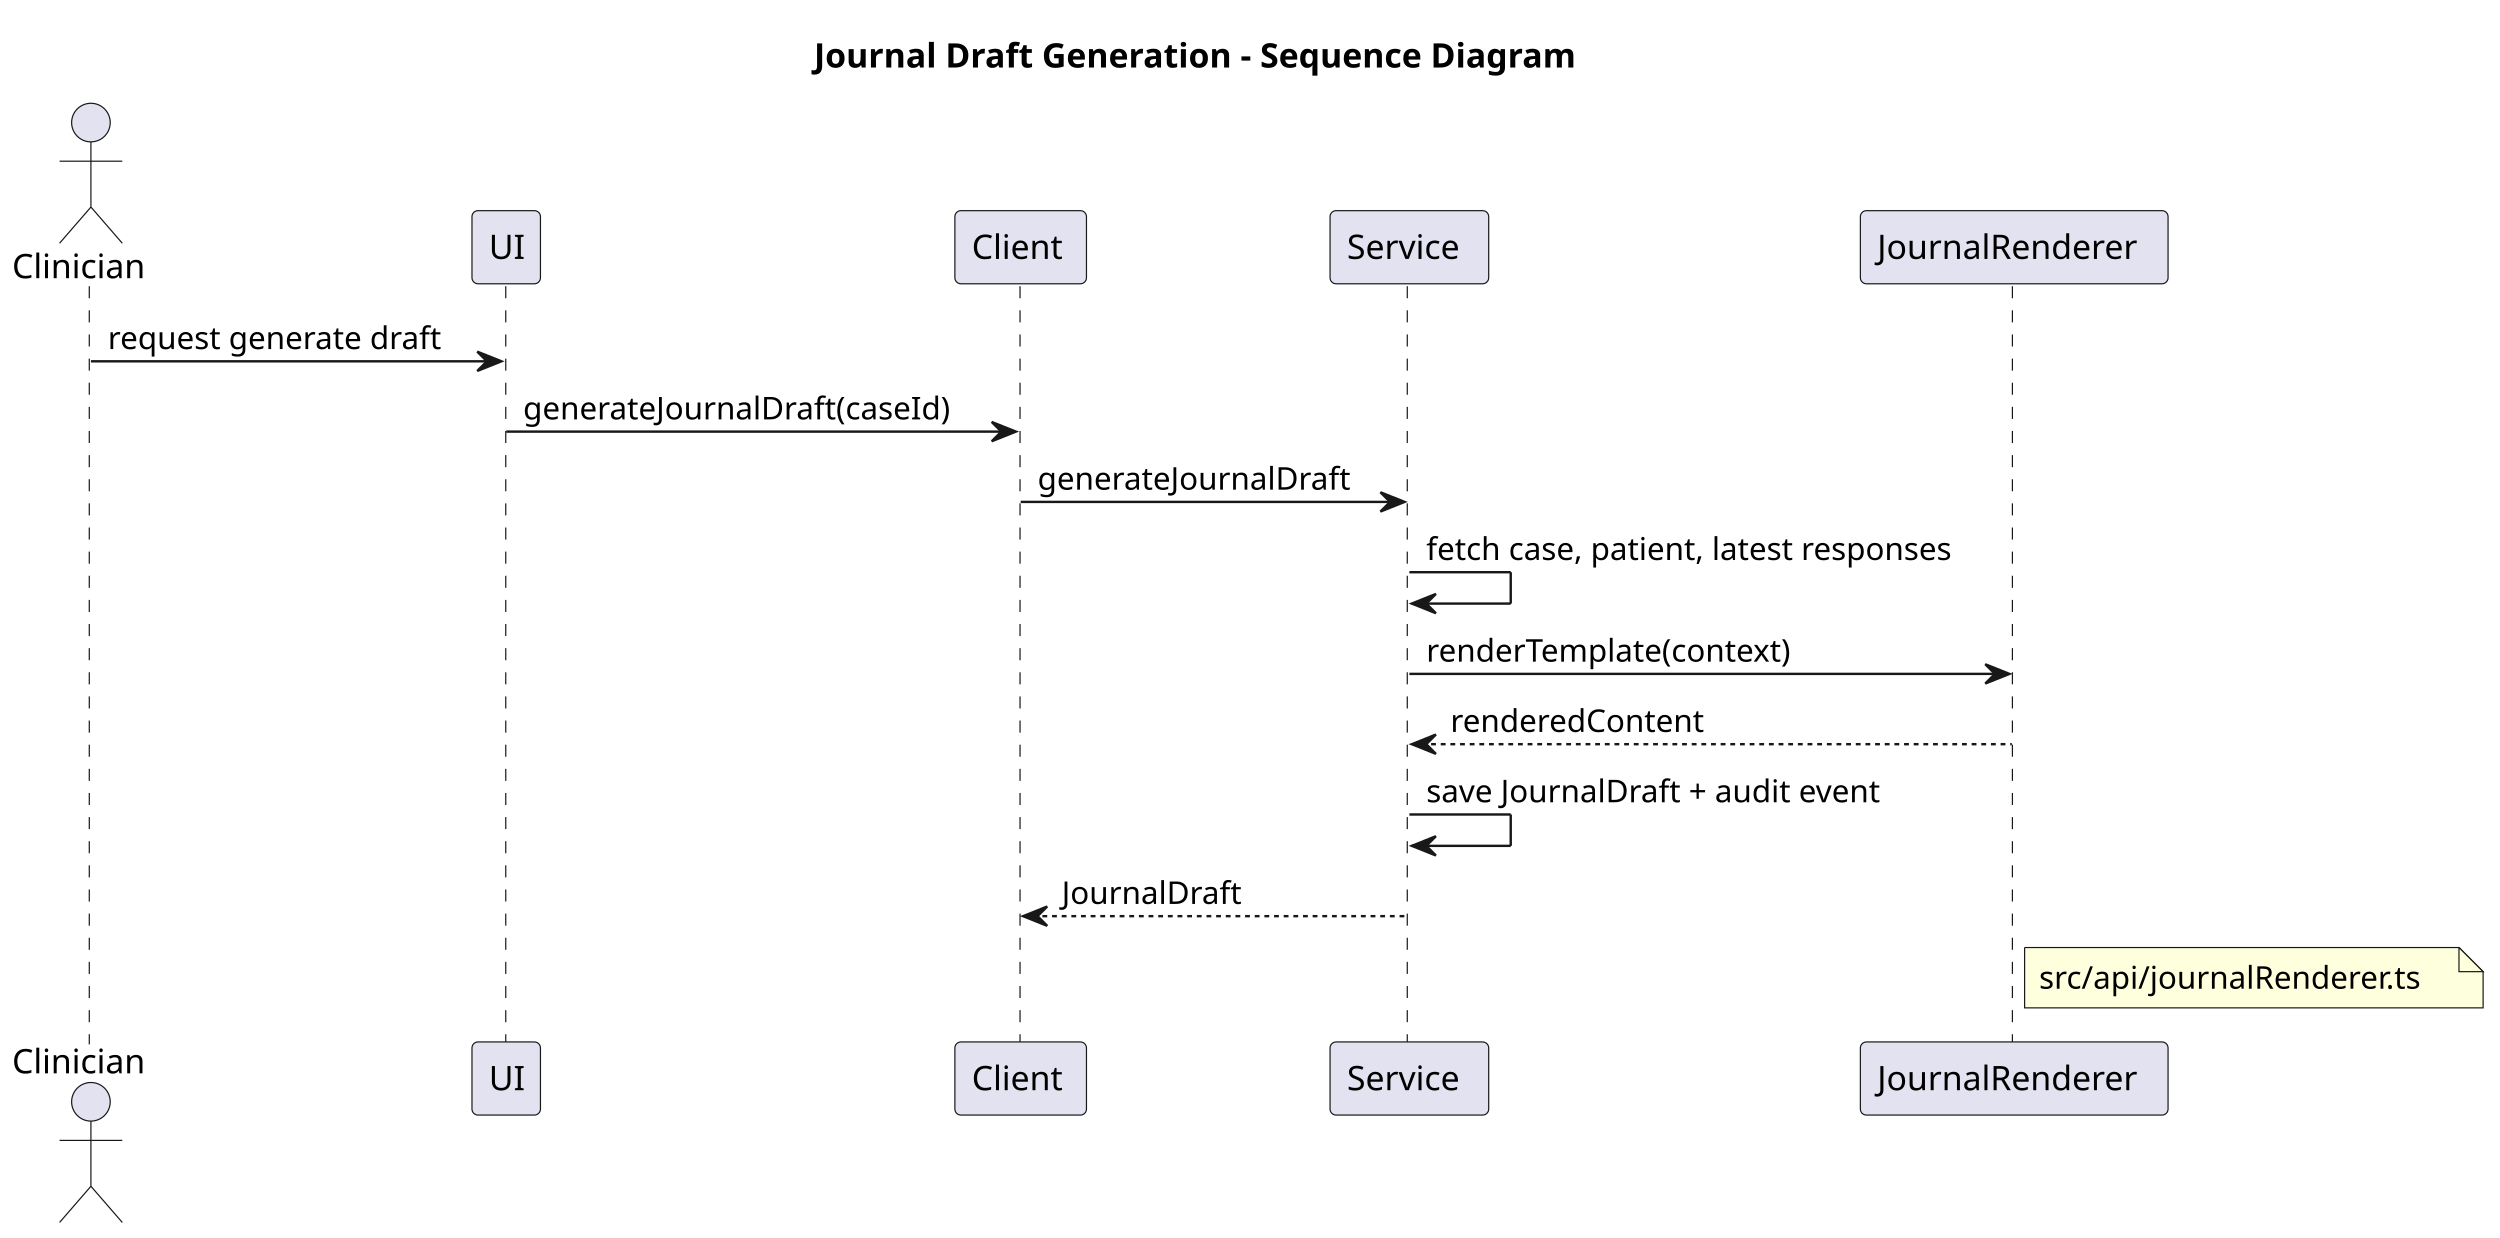
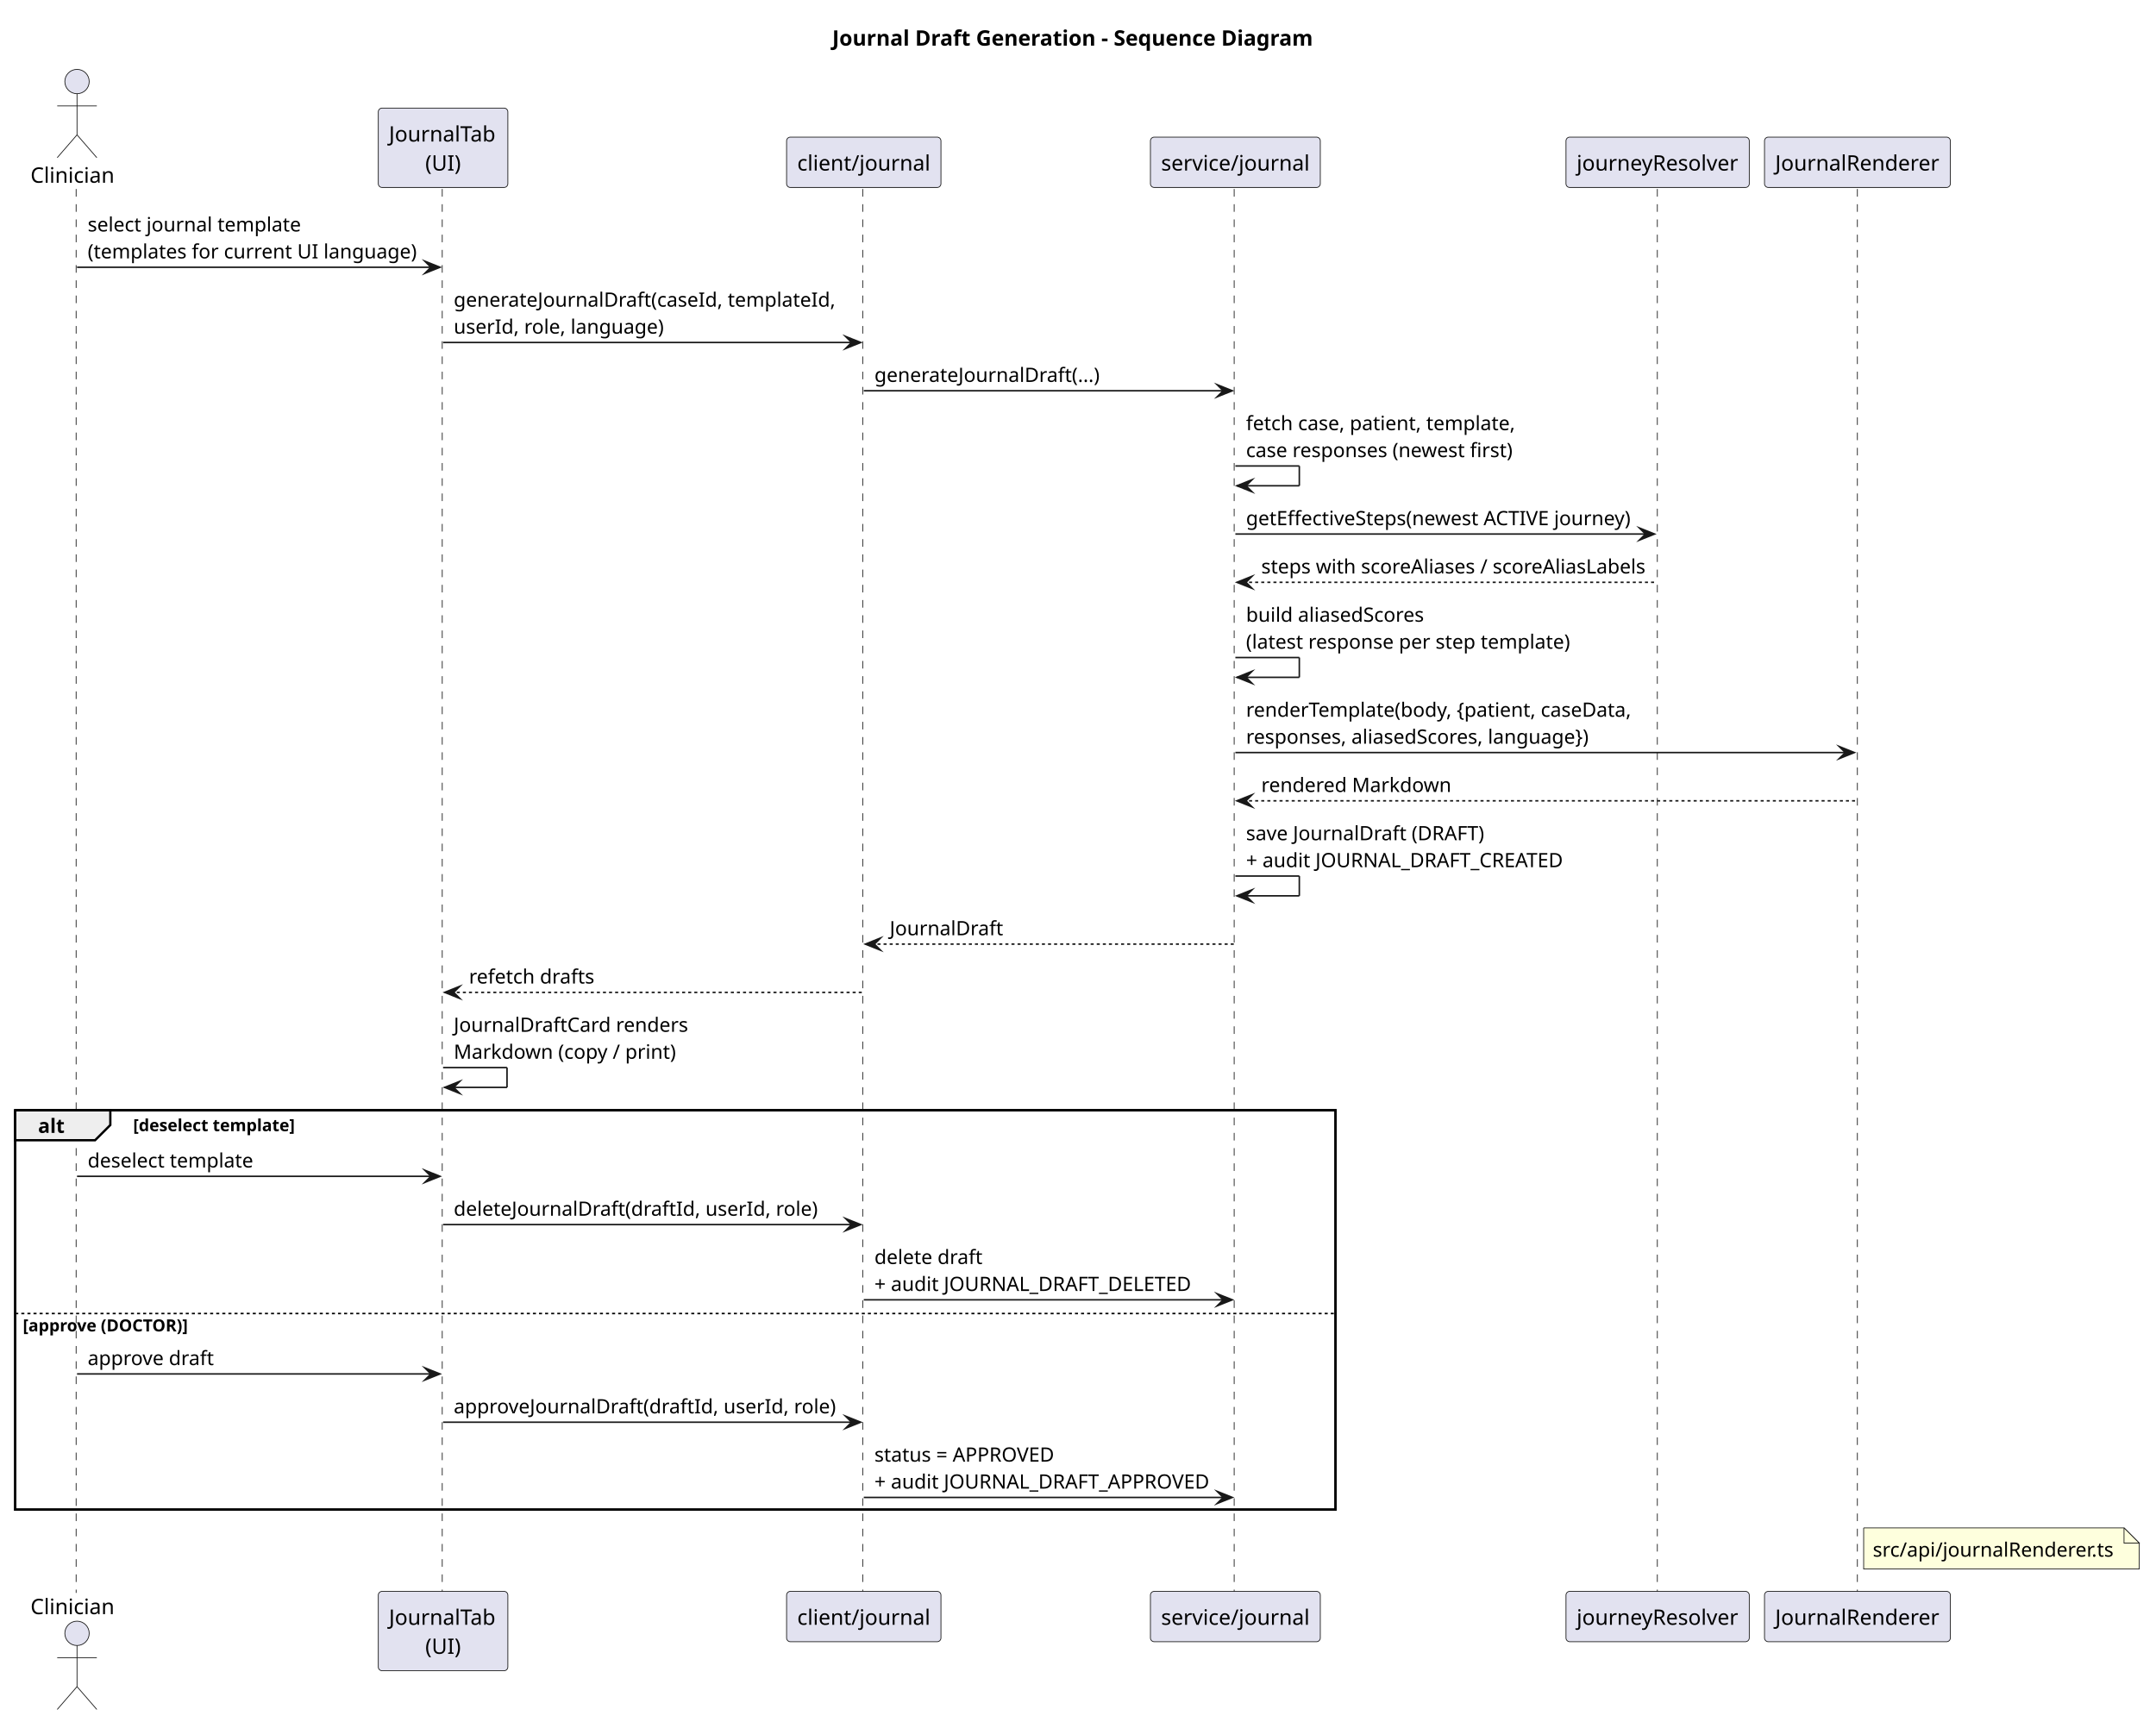
- <svg xmlns="http://www.w3.org/2000/svg" contentStyleType="text/css" data-diagram-type="SEQUENCE" height="513px" preserveAspectRatio="none" style="width:1036px;height:513px;background:#FFFFFF;" version="1.1" viewBox="0 0 1036 513" width="1036px" zoomAndPan="magnify">
+ <svg xmlns="http://www.w3.org/2000/svg" contentStyleType="text/css" data-diagram-type="SEQUENCE" height="1131px" preserveAspectRatio="none" style="width:1416px;height:1131px;background:#FFFFFF;" version="1.1" viewBox="0 0 1416 1131" width="1416px" zoomAndPan="magnify">
  <defs />
  <g>
-     <text fill="#000000" font-family="sans-serif" font-size="14" font-weight="bold" lengthAdjust="spacing" textLength="358.374" x="337.329" y="27.995">Journal Draft Generation - Sequence Diagram</text>
-     <g class="participant-lifeline" data-entity-uid="part1" data-qualified-name="Clinician" id="part1-lifeline">
-       <g>
-         <rect fill="#000000" fill-opacity="0" height="314.195" width="8" x="33.678" y="118.594" />
-         <line style="stroke:#181818;stroke-width:0.5;stroke-dasharray:5,5;" x1="37" x2="37" y1="118.594" y2="432.789" />
-       </g>
-     </g>
-     <g class="participant-lifeline" data-entity-uid="part2" data-qualified-name="UI" id="part2-lifeline">
-       <g>
-         <rect fill="#000000" fill-opacity="0" height="314.195" width="8" x="205.775" y="118.594" />
-         <line style="stroke:#181818;stroke-width:0.5;stroke-dasharray:5,5;" x1="209.587" x2="209.587" y1="118.594" y2="432.789" />
-       </g>
-     </g>
-     <g class="participant-lifeline" data-entity-uid="part3" data-qualified-name="Client" id="part3-lifeline">
-       <g>
-         <rect fill="#000000" fill-opacity="0" height="314.195" width="8" x="418.967" y="118.594" />
-         <line style="stroke:#181818;stroke-width:0.5;stroke-dasharray:5,5;" x1="422.702" x2="422.702" y1="118.594" y2="432.789" />
-       </g>
-     </g>
-     <g class="participant-lifeline" data-entity-uid="part4" data-qualified-name="Service" id="part4-lifeline">
-       <g>
-         <rect fill="#000000" fill-opacity="0" height="314.195" width="8" x="580.045" y="118.594" />
-         <line style="stroke:#181818;stroke-width:0.5;stroke-dasharray:5,5;" x1="583.174" x2="583.174" y1="118.594" y2="432.789" />
-       </g>
-     </g>
-     <g class="participant-lifeline" data-entity-uid="part5" data-qualified-name="JR" id="part5-lifeline">
-       <g>
-         <rect fill="#000000" fill-opacity="0" height="314.195" width="8" x="830.692" y="118.594" />
-         <line style="stroke:#181818;stroke-width:0.5;stroke-dasharray:5,5;" x1="833.94" x2="833.94" y1="118.594" y2="432.789" />
-       </g>
-     </g>
-     <g class="participant participant-head" data-entity-uid="part1" data-qualified-name="Clinician" id="part1-head">
-       <text fill="#000000" font-family="sans-serif" font-size="14" lengthAdjust="spacing" textLength="59.356" x="5" y="115.292">Clinician</text>
-       <ellipse cx="37.678" cy="50.797" fill="#E2E2F0" rx="8" ry="8" style="stroke:#181818;stroke-width:0.5;" />
-       <path d="M37.678,58.797 L37.678,85.797 M24.678,66.797 L50.678,66.797 M37.678,85.797 L24.678,100.797 M37.678,85.797 L50.678,100.797" fill="none" style="stroke:#181818;stroke-width:0.5;" />
-     </g>
-     <g class="participant participant-tail" data-entity-uid="part1" data-qualified-name="Clinician" id="part1-tail">
-       <text fill="#000000" font-family="sans-serif" font-size="14" lengthAdjust="spacing" textLength="59.356" x="5" y="444.784">Clinician</text>
-       <ellipse cx="37.678" cy="456.586" fill="#E2E2F0" rx="8" ry="8" style="stroke:#181818;stroke-width:0.5;" />
-       <path d="M37.678,464.586 L37.678,491.586 M24.678,472.586 L50.678,472.586 M37.678,491.586 L24.678,506.586 M37.678,491.586 L50.678,506.586" fill="none" style="stroke:#181818;stroke-width:0.5;" />
-     </g>
-     <g class="participant participant-head" data-entity-uid="part2" data-qualified-name="UI" id="part2-head">
-       <rect fill="#E2E2F0" height="30.297" rx="2.5" ry="2.5" style="stroke:#181818;stroke-width:0.5;" width="28.376" x="195.587" y="87.297" />
-       <text fill="#000000" font-family="sans-serif" font-size="14" lengthAdjust="spacing" textLength="14.376" x="202.587" y="107.292">UI</text>
-     </g>
-     <g class="participant participant-tail" data-entity-uid="part2" data-qualified-name="UI" id="part2-tail">
-       <rect fill="#E2E2F0" height="30.297" rx="2.5" ry="2.5" style="stroke:#181818;stroke-width:0.5;" width="28.376" x="195.587" y="431.789" />
-       <text fill="#000000" font-family="sans-serif" font-size="14" lengthAdjust="spacing" textLength="14.376" x="202.587" y="451.784">UI</text>
-     </g>
-     <g class="participant participant-head" data-entity-uid="part3" data-qualified-name="Client" id="part3-head">
-       <rect fill="#E2E2F0" height="30.297" rx="2.5" ry="2.5" style="stroke:#181818;stroke-width:0.5;" width="54.53" x="395.702" y="87.297" />
-       <text fill="#000000" font-family="sans-serif" font-size="14" lengthAdjust="spacing" textLength="40.53" x="402.702" y="107.292">Client</text>
-     </g>
-     <g class="participant participant-tail" data-entity-uid="part3" data-qualified-name="Client" id="part3-tail">
-       <rect fill="#E2E2F0" height="30.297" rx="2.5" ry="2.5" style="stroke:#181818;stroke-width:0.5;" width="54.53" x="395.702" y="431.789" />
-       <text fill="#000000" font-family="sans-serif" font-size="14" lengthAdjust="spacing" textLength="40.53" x="402.702" y="451.784">Client</text>
-     </g>
-     <g class="participant participant-head" data-entity-uid="part4" data-qualified-name="Service" id="part4-head">
-       <rect fill="#E2E2F0" height="30.297" rx="2.5" ry="2.5" style="stroke:#181818;stroke-width:0.5;" width="65.741" x="551.174" y="87.297" />
-       <text fill="#000000" font-family="sans-serif" font-size="14" lengthAdjust="spacing" textLength="51.741" x="558.174" y="107.292">Service</text>
-     </g>
-     <g class="participant participant-tail" data-entity-uid="part4" data-qualified-name="Service" id="part4-tail">
-       <rect fill="#E2E2F0" height="30.297" rx="2.5" ry="2.5" style="stroke:#181818;stroke-width:0.5;" width="65.741" x="551.174" y="431.789" />
-       <text fill="#000000" font-family="sans-serif" font-size="14" lengthAdjust="spacing" textLength="51.741" x="558.174" y="451.784">Service</text>
-     </g>
-     <g class="participant participant-head" data-entity-uid="part5" data-qualified-name="JR" id="part5-head">
-       <rect fill="#E2E2F0" height="30.297" rx="2.5" ry="2.5" style="stroke:#181818;stroke-width:0.5;" width="127.504" x="770.94" y="87.297" />
-       <text fill="#000000" font-family="sans-serif" font-size="14" lengthAdjust="spacing" textLength="113.504" x="777.94" y="107.292">JournalRenderer</text>
-     </g>
-     <g class="participant participant-tail" data-entity-uid="part5" data-qualified-name="JR" id="part5-tail">
-       <rect fill="#E2E2F0" height="30.297" rx="2.5" ry="2.5" style="stroke:#181818;stroke-width:0.5;" width="127.504" x="770.94" y="431.789" />
-       <text fill="#000000" font-family="sans-serif" font-size="14" lengthAdjust="spacing" textLength="113.504" x="777.94" y="451.784">JournalRenderer</text>
-     </g>
-     <g class="message" data-entity-1="part1" data-entity-2="part2" id="msg1">
-       <polygon fill="#181818" points="197.775,145.727,207.775,149.727,197.775,153.727,201.775,149.727" style="stroke:#181818;stroke-width:1;" />
-       <line style="stroke:#181818;stroke-width:1;" x1="37.678" x2="203.775" y1="149.727" y2="149.727" />
-       <text fill="#000000" font-family="sans-serif" font-size="13" lengthAdjust="spacing" textLength="148.097" x="44.678" y="144.661">request generate draft</text>
-     </g>
-     <g class="message" data-entity-1="part2" data-entity-2="part3" id="msg2">
-       <polygon fill="#181818" points="410.967,174.859,420.967,178.859,410.967,182.859,414.967,178.859" style="stroke:#181818;stroke-width:1;" />
-       <line style="stroke:#181818;stroke-width:1;" x1="209.775" x2="416.967" y1="178.859" y2="178.859" />
-       <text fill="#000000" font-family="sans-serif" font-size="13" lengthAdjust="spacing" textLength="189.192" x="216.775" y="173.793">generateJournalDraft(caseId)</text>
-     </g>
-     <g class="message" data-entity-1="part3" data-entity-2="part4" id="msg3">
-       <polygon fill="#181818" points="572.045,203.992,582.045,207.992,572.045,211.992,576.045,207.992" style="stroke:#181818;stroke-width:1;" />
-       <line style="stroke:#181818;stroke-width:1;" x1="422.967" x2="578.045" y1="207.992" y2="207.992" />
-       <text fill="#000000" font-family="sans-serif" font-size="13" lengthAdjust="spacing" textLength="137.078" x="429.967" y="202.926">generateJournalDraft</text>
-     </g>
-     <g class="message" data-entity-1="part4" data-entity-2="part4" id="msg4">
-       <line style="stroke:#181818;stroke-width:1;" x1="584.045" x2="626.045" y1="237.125" y2="237.125" />
-       <line style="stroke:#181818;stroke-width:1;" x1="626.045" x2="626.045" y1="237.125" y2="250.125" />
-       <line style="stroke:#181818;stroke-width:1;" x1="585.045" x2="626.045" y1="250.125" y2="250.125" />
-       <polygon fill="#181818" points="595.045,246.125,585.045,250.125,595.045,254.125,591.045,250.125" style="stroke:#181818;stroke-width:1;" />
-       <text fill="#000000" font-family="sans-serif" font-size="13" lengthAdjust="spacing" textLength="236.647" x="591.045" y="232.059">fetch case, patient, latest responses</text>
-     </g>
-     <g class="message" data-entity-1="part4" data-entity-2="part5" id="msg5">
-       <polygon fill="#181818" points="822.692,275.258,832.692,279.258,822.692,283.258,826.692,279.258" style="stroke:#181818;stroke-width:1;" />
-       <line style="stroke:#181818;stroke-width:1;" x1="584.045" x2="828.692" y1="279.258" y2="279.258" />
-       <text fill="#000000" font-family="sans-serif" font-size="13" lengthAdjust="spacing" textLength="164.074" x="591.045" y="274.192">renderTemplate(context)</text>
-     </g>
-     <g class="message" data-entity-1="part5" data-entity-2="part4" id="msg6">
-       <polygon fill="#181818" points="595.045,304.391,585.045,308.391,595.045,312.391,591.045,308.391" style="stroke:#181818;stroke-width:1;" />
-       <line style="stroke:#181818;stroke-width:1;stroke-dasharray:2,2;" x1="589.045" x2="833.692" y1="308.391" y2="308.391" />
-       <text fill="#000000" font-family="sans-serif" font-size="13" lengthAdjust="spacing" textLength="111.128" x="601.045" y="303.325">renderedContent</text>
-     </g>
-     <g class="message" data-entity-1="part4" data-entity-2="part4" id="msg7">
-       <line style="stroke:#181818;stroke-width:1;" x1="584.045" x2="626.045" y1="337.523" y2="337.523" />
-       <line style="stroke:#181818;stroke-width:1;" x1="626.045" x2="626.045" y1="337.523" y2="350.523" />
-       <line style="stroke:#181818;stroke-width:1;" x1="585.045" x2="626.045" y1="350.523" y2="350.523" />
-       <polygon fill="#181818" points="595.045,346.523,585.045,350.523,595.045,354.523,591.045,350.523" style="stroke:#181818;stroke-width:1;" />
-       <text fill="#000000" font-family="sans-serif" font-size="13" lengthAdjust="spacing" textLength="206.229" x="591.045" y="332.457">save JournalDraft + audit event</text>
-     </g>
-     <g class="message" data-entity-1="part4" data-entity-2="part3" id="msg8">
-       <polygon fill="#181818" points="433.967,375.656,423.967,379.656,433.967,383.656,429.967,379.656" style="stroke:#181818;stroke-width:1;" />
-       <line style="stroke:#181818;stroke-width:1;stroke-dasharray:2,2;" x1="427.967" x2="583.045" y1="379.656" y2="379.656" />
-       <text fill="#000000" font-family="sans-serif" font-size="13" lengthAdjust="spacing" textLength="78.184" x="439.967" y="374.59">JournalDraft</text>
-     </g>
-     <path d="M839,392.656 L839,417.656 L1029,417.656 L1029,402.656 L1019,392.656 L839,392.656" fill="#FEFFDD" style="stroke:#181818;stroke-width:0.5;" />
-     <path d="M1019,392.656 L1019,402.656 L1029,402.656 L1019,392.656" fill="#FEFFDD" style="stroke:#181818;stroke-width:0.5;" />
-     <text fill="#000000" font-family="sans-serif" font-size="13" lengthAdjust="spacing" textLength="169.032" x="845" y="409.723">src/api/journalRenderer.ts</text>
+     <g class="title" data-source-line="8">
+       <text fill="#000000" font-family="sans-serif" font-size="14" font-weight="700" lengthAdjust="spacing" textLength="316.553" x="546.577" y="29.966">Journal Draft Generation - Sequence Diagram</text>
+     </g>
+     <rect fill="none" height="262.336" style="stroke:#000000;stroke-width:1.5;" width="867.136" x="10" y="729.256" />
+     <g class="participant-lifeline" data-entity-uid="part1" data-qualified-name="Clinician" data-source-line="10" id="part1-lifeline">
+       <g>
+         <rect fill="#000000" fill-opacity="0" height="922.162" width="8" x="46.587" y="124.136" />
+         <line style="stroke:#181818;stroke-width:0.5;stroke-dasharray:5,5;" x1="50" x2="50" y1="124.136" y2="1046.298" />
+       </g>
+     </g>
+     <g class="participant-lifeline" data-entity-uid="part2" data-qualified-name="UI" data-source-line="11" id="part2-lifeline">
+       <g>
+         <rect fill="#000000" fill-opacity="0" height="922.162" width="8" x="286.998" y="124.136" />
+         <line style="stroke:#181818;stroke-width:0.5;stroke-dasharray:5,5;" x1="290.452" x2="290.452" y1="124.136" y2="1046.298" />
+       </g>
+     </g>
+     <g class="participant-lifeline" data-entity-uid="part3" data-qualified-name="Client" data-source-line="12" id="part3-lifeline">
+       <g>
+         <rect fill="#000000" fill-opacity="0" height="922.162" width="8" x="563.302" y="124.136" />
+         <line style="stroke:#181818;stroke-width:0.5;stroke-dasharray:5,5;" x1="566.609" x2="566.609" y1="124.136" y2="1046.298" />
+       </g>
+     </g>
+     <g class="participant-lifeline" data-entity-uid="part4" data-qualified-name="Service" data-source-line="13" id="part4-lifeline">
+       <g>
+         <rect fill="#000000" fill-opacity="0" height="922.162" width="8" x="807.354" y="124.136" />
+         <line style="stroke:#181818;stroke-width:0.5;stroke-dasharray:5,5;" x1="810.571" x2="810.571" y1="124.136" y2="1046.298" />
+       </g>
+     </g>
+     <g class="participant-lifeline" data-entity-uid="part5" data-qualified-name="Resolver" data-source-line="14" id="part5-lifeline">
+       <g>
+         <rect fill="#000000" fill-opacity="0" height="922.162" width="8" x="1084.685" y="124.136" />
+         <line style="stroke:#181818;stroke-width:0.5;stroke-dasharray:5,5;" x1="1088.492" x2="1088.492" y1="124.136" y2="1046.298" />
+       </g>
+     </g>
+     <g class="participant-lifeline" data-entity-uid="part6" data-qualified-name="JR" data-source-line="15" id="part6-lifeline">
+       <g>
+         <rect fill="#000000" fill-opacity="0" height="922.162" width="8" x="1215.91" y="124.136" />
+         <line style="stroke:#181818;stroke-width:0.5;stroke-dasharray:5,5;" x1="1219.878" x2="1219.878" y1="124.136" y2="1046.298" />
+       </g>
+     </g>
+     <g class="participant participant-head" data-entity-uid="part1" data-qualified-name="Clinician" data-source-line="10" id="part1-head">
+       <text fill="#000000" font-family="sans-serif" font-size="14" lengthAdjust="spacing" textLength="55.174" x="20" y="120.034">Clinician</text>
+       <ellipse cx="50.587" cy="53.568" fill="#E2E2F0" rx="8" ry="8" style="stroke:#181818;stroke-width:0.5;" />
+       <path d="M50.587,61.568 L50.587,88.568 M37.587,69.568 L63.587,69.568 M50.587,88.568 L37.587,103.568 M50.587,88.568 L63.587,103.568" fill="none" style="stroke:#181818;stroke-width:0.5;" />
+     </g>
+     <g class="participant participant-tail" data-entity-uid="part1" data-qualified-name="Clinician" data-source-line="10" id="part1-tail">
+       <text fill="#000000" font-family="sans-serif" font-size="14" lengthAdjust="spacing" textLength="55.174" x="20" y="1060.264">Clinician</text>
+       <ellipse cx="50.587" cy="1072.866" fill="#E2E2F0" rx="8" ry="8" style="stroke:#181818;stroke-width:0.5;" />
+       <path d="M50.587,1080.866 L50.587,1107.866 M37.587,1088.866 L63.587,1088.866 M50.587,1107.866 L37.587,1122.866 M50.587,1107.866 L63.587,1122.866" fill="none" style="stroke:#181818;stroke-width:0.5;" />
+     </g>
+     <g class="participant participant-head" data-entity-uid="part2" data-qualified-name="UI" data-source-line="11" id="part2-head">
+       <rect fill="#E2E2F0" height="52.136" rx="2.5" ry="2.5" style="stroke:#181818;stroke-width:0.5;" width="85.092" x="248.452" y="71" />
+       <text fill="#000000" font-family="sans-serif" font-size="14" lengthAdjust="spacing" textLength="71.092" x="255.452" y="92.966">JournalTab</text>
+       <text fill="#000000" font-family="sans-serif" font-size="14" lengthAdjust="spacing" textLength="23.38" x="279.308" y="112.034">(UI)</text>
+     </g>
+     <g class="participant participant-tail" data-entity-uid="part2" data-qualified-name="UI" data-source-line="11" id="part2-tail">
+       <rect fill="#E2E2F0" height="52.136" rx="2.5" ry="2.5" style="stroke:#181818;stroke-width:0.5;" width="85.092" x="248.452" y="1045.298" />
+       <text fill="#000000" font-family="sans-serif" font-size="14" lengthAdjust="spacing" textLength="71.092" x="255.452" y="1067.264">JournalTab</text>
+       <text fill="#000000" font-family="sans-serif" font-size="14" lengthAdjust="spacing" textLength="23.38" x="279.308" y="1086.332">(UI)</text>
+     </g>
+     <g class="participant participant-head" data-entity-uid="part3" data-qualified-name="Client" data-source-line="12" id="part3-head">
+       <rect fill="#E2E2F0" height="33.068" rx="2.5" ry="2.5" style="stroke:#181818;stroke-width:0.5;" width="101.388" x="516.609" y="90.068" />
+       <text fill="#000000" font-family="sans-serif" font-size="14" lengthAdjust="spacing" textLength="87.388" x="523.609" y="112.034">client/journal</text>
+     </g>
+     <g class="participant participant-tail" data-entity-uid="part3" data-qualified-name="Client" data-source-line="12" id="part3-tail">
+       <rect fill="#E2E2F0" height="33.068" rx="2.5" ry="2.5" style="stroke:#181818;stroke-width:0.5;" width="101.388" x="516.609" y="1045.298" />
+       <text fill="#000000" font-family="sans-serif" font-size="14" lengthAdjust="spacing" textLength="87.388" x="523.609" y="1067.264">client/journal</text>
+     </g>
+     <g class="participant participant-head" data-entity-uid="part4" data-qualified-name="Service" data-source-line="13" id="part4-head">
+       <rect fill="#E2E2F0" height="33.068" rx="2.5" ry="2.5" style="stroke:#181818;stroke-width:0.5;" width="111.566" x="755.571" y="90.068" />
+       <text fill="#000000" font-family="sans-serif" font-size="14" lengthAdjust="spacing" textLength="97.566" x="762.571" y="112.034">service/journal</text>
+     </g>
+     <g class="participant participant-tail" data-entity-uid="part4" data-qualified-name="Service" data-source-line="13" id="part4-tail">
+       <rect fill="#E2E2F0" height="33.068" rx="2.5" ry="2.5" style="stroke:#181818;stroke-width:0.5;" width="111.566" x="755.571" y="1045.298" />
+       <text fill="#000000" font-family="sans-serif" font-size="14" lengthAdjust="spacing" textLength="97.566" x="762.571" y="1067.264">service/journal</text>
+     </g>
+     <g class="participant participant-head" data-entity-uid="part5" data-qualified-name="Resolver" data-source-line="14" id="part5-head">
+       <rect fill="#E2E2F0" height="33.068" rx="2.5" ry="2.5" style="stroke:#181818;stroke-width:0.5;" width="120.386" x="1028.492" y="90.068" />
+       <text fill="#000000" font-family="sans-serif" font-size="14" lengthAdjust="spacing" textLength="106.386" x="1035.492" y="112.034">journeyResolver</text>
+     </g>
+     <g class="participant participant-tail" data-entity-uid="part5" data-qualified-name="Resolver" data-source-line="14" id="part5-tail">
+       <rect fill="#E2E2F0" height="33.068" rx="2.5" ry="2.5" style="stroke:#181818;stroke-width:0.5;" width="120.386" x="1028.492" y="1045.298" />
+       <text fill="#000000" font-family="sans-serif" font-size="14" lengthAdjust="spacing" textLength="106.386" x="1035.492" y="1067.264">journeyResolver</text>
+     </g>
+     <g class="participant participant-head" data-entity-uid="part6" data-qualified-name="JR" data-source-line="15" id="part6-head">
+       <rect fill="#E2E2F0" height="33.068" rx="2.5" ry="2.5" style="stroke:#181818;stroke-width:0.5;" width="122.066" x="1158.878" y="90.068" />
+       <text fill="#000000" font-family="sans-serif" font-size="14" lengthAdjust="spacing" textLength="108.066" x="1165.878" y="112.034">JournalRenderer</text>
+     </g>
+     <g class="participant participant-tail" data-entity-uid="part6" data-qualified-name="JR" data-source-line="15" id="part6-tail">
+       <rect fill="#E2E2F0" height="33.068" rx="2.5" ry="2.5" style="stroke:#181818;stroke-width:0.5;" width="122.066" x="1158.878" y="1045.298" />
+       <text fill="#000000" font-family="sans-serif" font-size="14" lengthAdjust="spacing" textLength="108.066" x="1165.878" y="1067.264">JournalRenderer</text>
+     </g>
+     <g class="message" data-entity-1="part1" data-entity-2="part2" data-source-line="17" id="msg1">
+       <polygon fill="#181818" points="278.998,171.548,288.998,175.548,278.998,179.548,282.998,175.548" style="stroke:#181818;stroke-width:1;stroke-linejoin:miter;stroke-miterlimit:10;" />
+       <line style="stroke:#181818;stroke-width:1;" x1="50.587" x2="284.998" y1="175.548" y2="175.548" />
+       <text fill="#000000" font-family="sans-serif" font-size="13" lengthAdjust="spacing" textLength="140.088" x="57.587" y="152.033">select journal template</text>
+       <text fill="#000000" font-family="sans-serif" font-size="13" lengthAdjust="spacing" textLength="216.411" x="57.587" y="169.739">(templates for current UI language)</text>
+     </g>
+     <g class="message" data-entity-1="part2" data-entity-2="part3" data-source-line="18" id="msg2">
+       <polygon fill="#181818" points="555.302,220.96,565.302,224.96,555.302,228.96,559.302,224.96" style="stroke:#181818;stroke-width:1;stroke-linejoin:miter;stroke-miterlimit:10;" />
+       <line style="stroke:#181818;stroke-width:1;" x1="290.998" x2="561.302" y1="224.96" y2="224.96" />
+       <text fill="#000000" font-family="sans-serif" font-size="13" lengthAdjust="spacing" textLength="251.186" x="297.998" y="201.445">generateJournalDraft(caseId, templateId,</text>
+       <text fill="#000000" font-family="sans-serif" font-size="13" lengthAdjust="spacing" textLength="138.242" x="297.998" y="219.151">userId, role, language)</text>
+     </g>
+     <g class="message" data-entity-1="part3" data-entity-2="part4" data-source-line="19" id="msg3">
+       <polygon fill="#181818" points="799.354,252.666,809.354,256.666,799.354,260.666,803.354,256.666" style="stroke:#181818;stroke-width:1;stroke-linejoin:miter;stroke-miterlimit:10;" />
+       <line style="stroke:#181818;stroke-width:1;" x1="567.302" x2="805.354" y1="256.666" y2="256.666" />
+       <text fill="#000000" font-family="sans-serif" font-size="13" lengthAdjust="spacing" textLength="148.447" x="574.302" y="250.857">generateJournalDraft(...)</text>
+     </g>
+     <g class="message" data-entity-1="part4" data-entity-2="part4" data-source-line="20" id="msg4">
+       <line style="stroke:#181818;stroke-width:1;" x1="811.354" x2="853.354" y1="306.078" y2="306.078" />
+       <line style="stroke:#181818;stroke-width:1;" x1="853.354" x2="853.354" y1="306.078" y2="319.078" />
+       <line style="stroke:#181818;stroke-width:1;" x1="812.354" x2="853.354" y1="319.078" y2="319.078" />
+       <polygon fill="#181818" points="822.354,315.078,812.354,319.078,822.354,323.078,818.354,319.078" style="stroke:#181818;stroke-width:1;stroke-linejoin:miter;stroke-miterlimit:10;" />
+       <text fill="#000000" font-family="sans-serif" font-size="13" lengthAdjust="spacing" textLength="176.696" x="818.354" y="282.563">fetch case, patient, template,</text>
+       <text fill="#000000" font-family="sans-serif" font-size="13" lengthAdjust="spacing" textLength="175.591" x="818.354" y="300.269">case responses (newest first)</text>
+     </g>
+     <g class="message" data-entity-1="part4" data-entity-2="part5" data-source-line="21" id="msg5">
+       <polygon fill="#181818" points="1076.685,346.784,1086.685,350.784,1076.685,354.784,1080.685,350.784" style="stroke:#181818;stroke-width:1;stroke-linejoin:miter;stroke-miterlimit:10;" />
+       <line style="stroke:#181818;stroke-width:1;" x1="811.354" x2="1082.685" y1="350.784" y2="350.784" />
+       <text fill="#000000" font-family="sans-serif" font-size="13" lengthAdjust="spacing" textLength="253.331" x="818.354" y="344.975">getEffectiveSteps(newest ACTIVE journey)</text>
+     </g>
+     <g class="message" data-entity-1="part5" data-entity-2="part4" data-source-line="22" id="msg6">
+       <polygon fill="#181818" points="822.354,378.49,812.354,382.49,822.354,386.49,818.354,382.49" style="stroke:#181818;stroke-width:1;stroke-linejoin:miter;stroke-miterlimit:10;" />
+       <line style="stroke:#181818;stroke-width:1;stroke-dasharray:2,2;" x1="816.354" x2="1087.685" y1="382.49" y2="382.49" />
+       <text fill="#000000" font-family="sans-serif" font-size="13" lengthAdjust="spacing" textLength="252.837" x="828.354" y="376.681">steps with scoreAliases / scoreAliasLabels</text>
+     </g>
+     <g class="message" data-entity-1="part4" data-entity-2="part4" data-source-line="23" id="msg7">
+       <line style="stroke:#181818;stroke-width:1;" x1="811.354" x2="853.354" y1="431.902" y2="431.902" />
+       <line style="stroke:#181818;stroke-width:1;" x1="853.354" x2="853.354" y1="431.902" y2="444.902" />
+       <line style="stroke:#181818;stroke-width:1;" x1="812.354" x2="853.354" y1="444.902" y2="444.902" />
+       <polygon fill="#181818" points="822.354,440.902,812.354,444.902,822.354,448.902,818.354,444.902" style="stroke:#181818;stroke-width:1;stroke-linejoin:miter;stroke-miterlimit:10;" />
+       <text fill="#000000" font-family="sans-serif" font-size="13" lengthAdjust="spacing" textLength="117.13" x="818.354" y="408.387">build aliasedScores</text>
+       <text fill="#000000" font-family="sans-serif" font-size="13" lengthAdjust="spacing" textLength="213.083" x="818.354" y="426.093">(latest response per step template)</text>
+     </g>
+     <g class="message" data-entity-1="part4" data-entity-2="part6" data-source-line="24" id="msg8">
+       <polygon fill="#181818" points="1207.91,490.314,1217.91,494.314,1207.91,498.314,1211.91,494.314" style="stroke:#181818;stroke-width:1;stroke-linejoin:miter;stroke-miterlimit:10;" />
+       <line style="stroke:#181818;stroke-width:1;" x1="811.354" x2="1213.91" y1="494.314" y2="494.314" />
+       <text fill="#000000" font-family="sans-serif" font-size="13" lengthAdjust="spacing" textLength="254.605" x="818.354" y="470.799">renderTemplate(body, {patient, caseData,</text>
+       <text fill="#000000" font-family="sans-serif" font-size="13" lengthAdjust="spacing" textLength="225.524" x="818.354" y="488.505">responses, aliasedScores, language})</text>
+     </g>
+     <g class="message" data-entity-1="part6" data-entity-2="part4" data-source-line="25" id="msg9">
+       <polygon fill="#181818" points="822.354,522.02,812.354,526.02,822.354,530.02,818.354,526.02" style="stroke:#181818;stroke-width:1;stroke-linejoin:miter;stroke-miterlimit:10;" />
+       <line style="stroke:#181818;stroke-width:1;stroke-dasharray:2,2;" x1="816.354" x2="1218.91" y1="526.02" y2="526.02" />
+       <text fill="#000000" font-family="sans-serif" font-size="13" lengthAdjust="spacing" textLength="125.645" x="828.354" y="520.211">rendered Markdown</text>
+     </g>
+     <g class="message" data-entity-1="part4" data-entity-2="part4" data-source-line="26" id="msg10">
+       <line style="stroke:#181818;stroke-width:1;" x1="811.354" x2="853.354" y1="575.432" y2="575.432" />
+       <line style="stroke:#181818;stroke-width:1;" x1="853.354" x2="853.354" y1="575.432" y2="588.432" />
+       <line style="stroke:#181818;stroke-width:1;" x1="812.354" x2="853.354" y1="588.432" y2="588.432" />
+       <polygon fill="#181818" points="822.354,584.432,812.354,588.432,822.354,592.432,818.354,588.432" style="stroke:#181818;stroke-width:1;stroke-linejoin:miter;stroke-miterlimit:10;" />
+       <text fill="#000000" font-family="sans-serif" font-size="13" lengthAdjust="spacing" textLength="156.689" x="818.354" y="551.917">save JournalDraft (DRAFT)</text>
+       <text fill="#000000" font-family="sans-serif" font-size="13" lengthAdjust="spacing" textLength="209.04" x="818.354" y="569.623">+ audit JOURNAL_DRAFT_CREATED</text>
+     </g>
+     <g class="message" data-entity-1="part4" data-entity-2="part3" data-source-line="27" id="msg11">
+       <polygon fill="#181818" points="578.302,616.138,568.302,620.138,578.302,624.138,574.302,620.138" style="stroke:#181818;stroke-width:1;stroke-linejoin:miter;stroke-miterlimit:10;" />
+       <line style="stroke:#181818;stroke-width:1;stroke-dasharray:2,2;" x1="572.302" x2="810.354" y1="620.138" y2="620.138" />
+       <text fill="#000000" font-family="sans-serif" font-size="13" lengthAdjust="spacing" textLength="74.815" x="584.302" y="614.329">JournalDraft</text>
+     </g>
+     <g class="message" data-entity-1="part3" data-entity-2="part2" data-source-line="28" id="msg12">
+       <polygon fill="#181818" points="301.998,647.844,291.998,651.844,301.998,655.844,297.998,651.844" style="stroke:#181818;stroke-width:1;stroke-linejoin:miter;stroke-miterlimit:10;" />
+       <line style="stroke:#181818;stroke-width:1;stroke-dasharray:2,2;" x1="295.998" x2="566.302" y1="651.844" y2="651.844" />
+       <text fill="#000000" font-family="sans-serif" font-size="13" lengthAdjust="spacing" textLength="82.901" x="307.998" y="646.035">refetch drafts</text>
+     </g>
+     <g class="message" data-entity-1="part2" data-entity-2="part2" data-source-line="29" id="msg13">
+       <line style="stroke:#181818;stroke-width:1;" x1="290.998" x2="332.998" y1="701.256" y2="701.256" />
+       <line style="stroke:#181818;stroke-width:1;" x1="332.998" x2="332.998" y1="701.256" y2="714.256" />
+       <line style="stroke:#181818;stroke-width:1;" x1="291.998" x2="332.998" y1="714.256" y2="714.256" />
+       <polygon fill="#181818" points="301.998,710.256,291.998,714.256,301.998,718.256,297.998,714.256" style="stroke:#181818;stroke-width:1;stroke-linejoin:miter;stroke-miterlimit:10;" />
+       <text fill="#000000" font-family="sans-serif" font-size="13" lengthAdjust="spacing" textLength="154.726" x="297.998" y="677.741">JournalDraftCard renders</text>
+       <text fill="#000000" font-family="sans-serif" font-size="13" lengthAdjust="spacing" textLength="146.458" x="297.998" y="695.447">Markdown (copy / print)</text>
+     </g>
+     <path d="M10,729.256 L72.459,729.256 L72.459,738.962 L62.459,748.962 L10,748.962 L10,729.256" fill="#EEEEEE" style="stroke:#000000;stroke-width:1.5;" />
+     <rect fill="none" height="262.336" style="stroke:#000000;stroke-width:1.5;" width="867.136" x="10" y="729.256" />
+     <text fill="#000000" font-family="sans-serif" font-size="13" font-weight="700" lengthAdjust="spacing" textLength="17.459" x="25" y="744.153">alt</text>
+     <text fill="#000000" font-family="sans-serif" font-size="11" font-weight="700" lengthAdjust="spacing" textLength="106.171" x="87.459" y="743.015">[deselect template]</text>
+     <g class="message" data-entity-1="part1" data-entity-2="part2" data-source-line="32" id="msg14">
+       <polygon fill="#181818" points="278.998,768.668,288.998,772.668,278.998,776.668,282.998,772.668" style="stroke:#181818;stroke-width:1;stroke-linejoin:miter;stroke-miterlimit:10;" />
+       <line style="stroke:#181818;stroke-width:1;" x1="50.587" x2="284.998" y1="772.668" y2="772.668" />
+       <text fill="#000000" font-family="sans-serif" font-size="13" lengthAdjust="spacing" textLength="108.732" x="57.587" y="766.859">deselect template</text>
+     </g>
+     <g class="message" data-entity-1="part2" data-entity-2="part3" data-source-line="33" id="msg15">
+       <polygon fill="#181818" points="555.302,800.374,565.302,804.374,555.302,808.374,559.302,804.374" style="stroke:#181818;stroke-width:1;stroke-linejoin:miter;stroke-miterlimit:10;" />
+       <line style="stroke:#181818;stroke-width:1;" x1="290.998" x2="561.302" y1="804.374" y2="804.374" />
+       <text fill="#000000" font-family="sans-serif" font-size="13" lengthAdjust="spacing" textLength="239.889" x="297.998" y="798.565">deleteJournalDraft(draftId, userId, role)</text>
+     </g>
+     <g class="message" data-entity-1="part3" data-entity-2="part4" data-source-line="34" id="msg16">
+       <polygon fill="#181818" points="799.354,849.786,809.354,853.786,799.354,857.786,803.354,853.786" style="stroke:#181818;stroke-width:1;stroke-linejoin:miter;stroke-miterlimit:10;" />
+       <line style="stroke:#181818;stroke-width:1;" x1="567.302" x2="805.354" y1="853.786" y2="853.786" />
+       <text fill="#000000" font-family="sans-serif" font-size="13" lengthAdjust="spacing" textLength="71.24" x="574.302" y="830.271">delete draft</text>
+       <text fill="#000000" font-family="sans-serif" font-size="13" lengthAdjust="spacing" textLength="207.961" x="574.302" y="847.977">+ audit JOURNAL_DRAFT_DELETED</text>
+     </g>
+     <line style="stroke:#000000;stroke-width:1;stroke-dasharray:2,2;" x1="10" x2="877.136" y1="862.786" y2="862.786" />
+     <text fill="#000000" font-family="sans-serif" font-size="11" font-weight="700" lengthAdjust="spacing" textLength="109.02" x="15" y="874.545">[approve (DOCTOR)]</text>
+     <g class="message" data-entity-1="part1" data-entity-2="part2" data-source-line="36" id="msg17">
+       <polygon fill="#181818" points="278.998,898.474,288.998,902.474,278.998,906.474,282.998,902.474" style="stroke:#181818;stroke-width:1;stroke-linejoin:miter;stroke-miterlimit:10;" />
+       <line style="stroke:#181818;stroke-width:1;" x1="50.587" x2="284.998" y1="902.474" y2="902.474" />
+       <text fill="#000000" font-family="sans-serif" font-size="13" lengthAdjust="spacing" textLength="83.655" x="57.587" y="896.665">approve draft</text>
+     </g>
+     <g class="message" data-entity-1="part2" data-entity-2="part3" data-source-line="37" id="msg18">
+       <polygon fill="#181818" points="555.302,930.18,565.302,934.18,555.302,938.18,559.302,934.18" style="stroke:#181818;stroke-width:1;stroke-linejoin:miter;stroke-miterlimit:10;" />
+       <line style="stroke:#181818;stroke-width:1;" x1="290.998" x2="561.302" y1="934.18" y2="934.18" />
+       <text fill="#000000" font-family="sans-serif" font-size="13" lengthAdjust="spacing" textLength="252.304" x="297.998" y="928.371">approveJournalDraft(draftId, userId, role)</text>
+     </g>
+     <g class="message" data-entity-1="part3" data-entity-2="part4" data-source-line="38" id="msg19">
+       <polygon fill="#181818" points="799.354,979.592,809.354,983.592,799.354,987.592,803.354,983.592" style="stroke:#181818;stroke-width:1;stroke-linejoin:miter;stroke-miterlimit:10;" />
+       <line style="stroke:#181818;stroke-width:1;" x1="567.302" x2="805.354" y1="983.592" y2="983.592" />
+       <text fill="#000000" font-family="sans-serif" font-size="13" lengthAdjust="spacing" textLength="118.157" x="574.302" y="960.077">status = APPROVED</text>
+       <text fill="#000000" font-family="sans-serif" font-size="13" lengthAdjust="spacing" textLength="220.051" x="574.302" y="977.783">+ audit JOURNAL_DRAFT_APPROVED</text>
+     </g>
+     <path d="M1224,1003.592 L1224,1030.592 L1405,1030.592 L1405,1013.592 L1395,1003.592 L1224,1003.592" fill="#FEFFDD" style="stroke:#181818;stroke-width:0.5;" />
+     <path d="M1395,1003.592 L1395,1013.592 L1405,1013.592 L1395,1003.592" fill="#FEFFDD" style="stroke:#181818;stroke-width:0.5;" />
+     <text fill="#000000" font-family="sans-serif" font-size="13" lengthAdjust="spacing" textLength="160.706" x="1230" y="1022.489">src/api/journalRenderer.ts</text>
  </g>
</svg>
